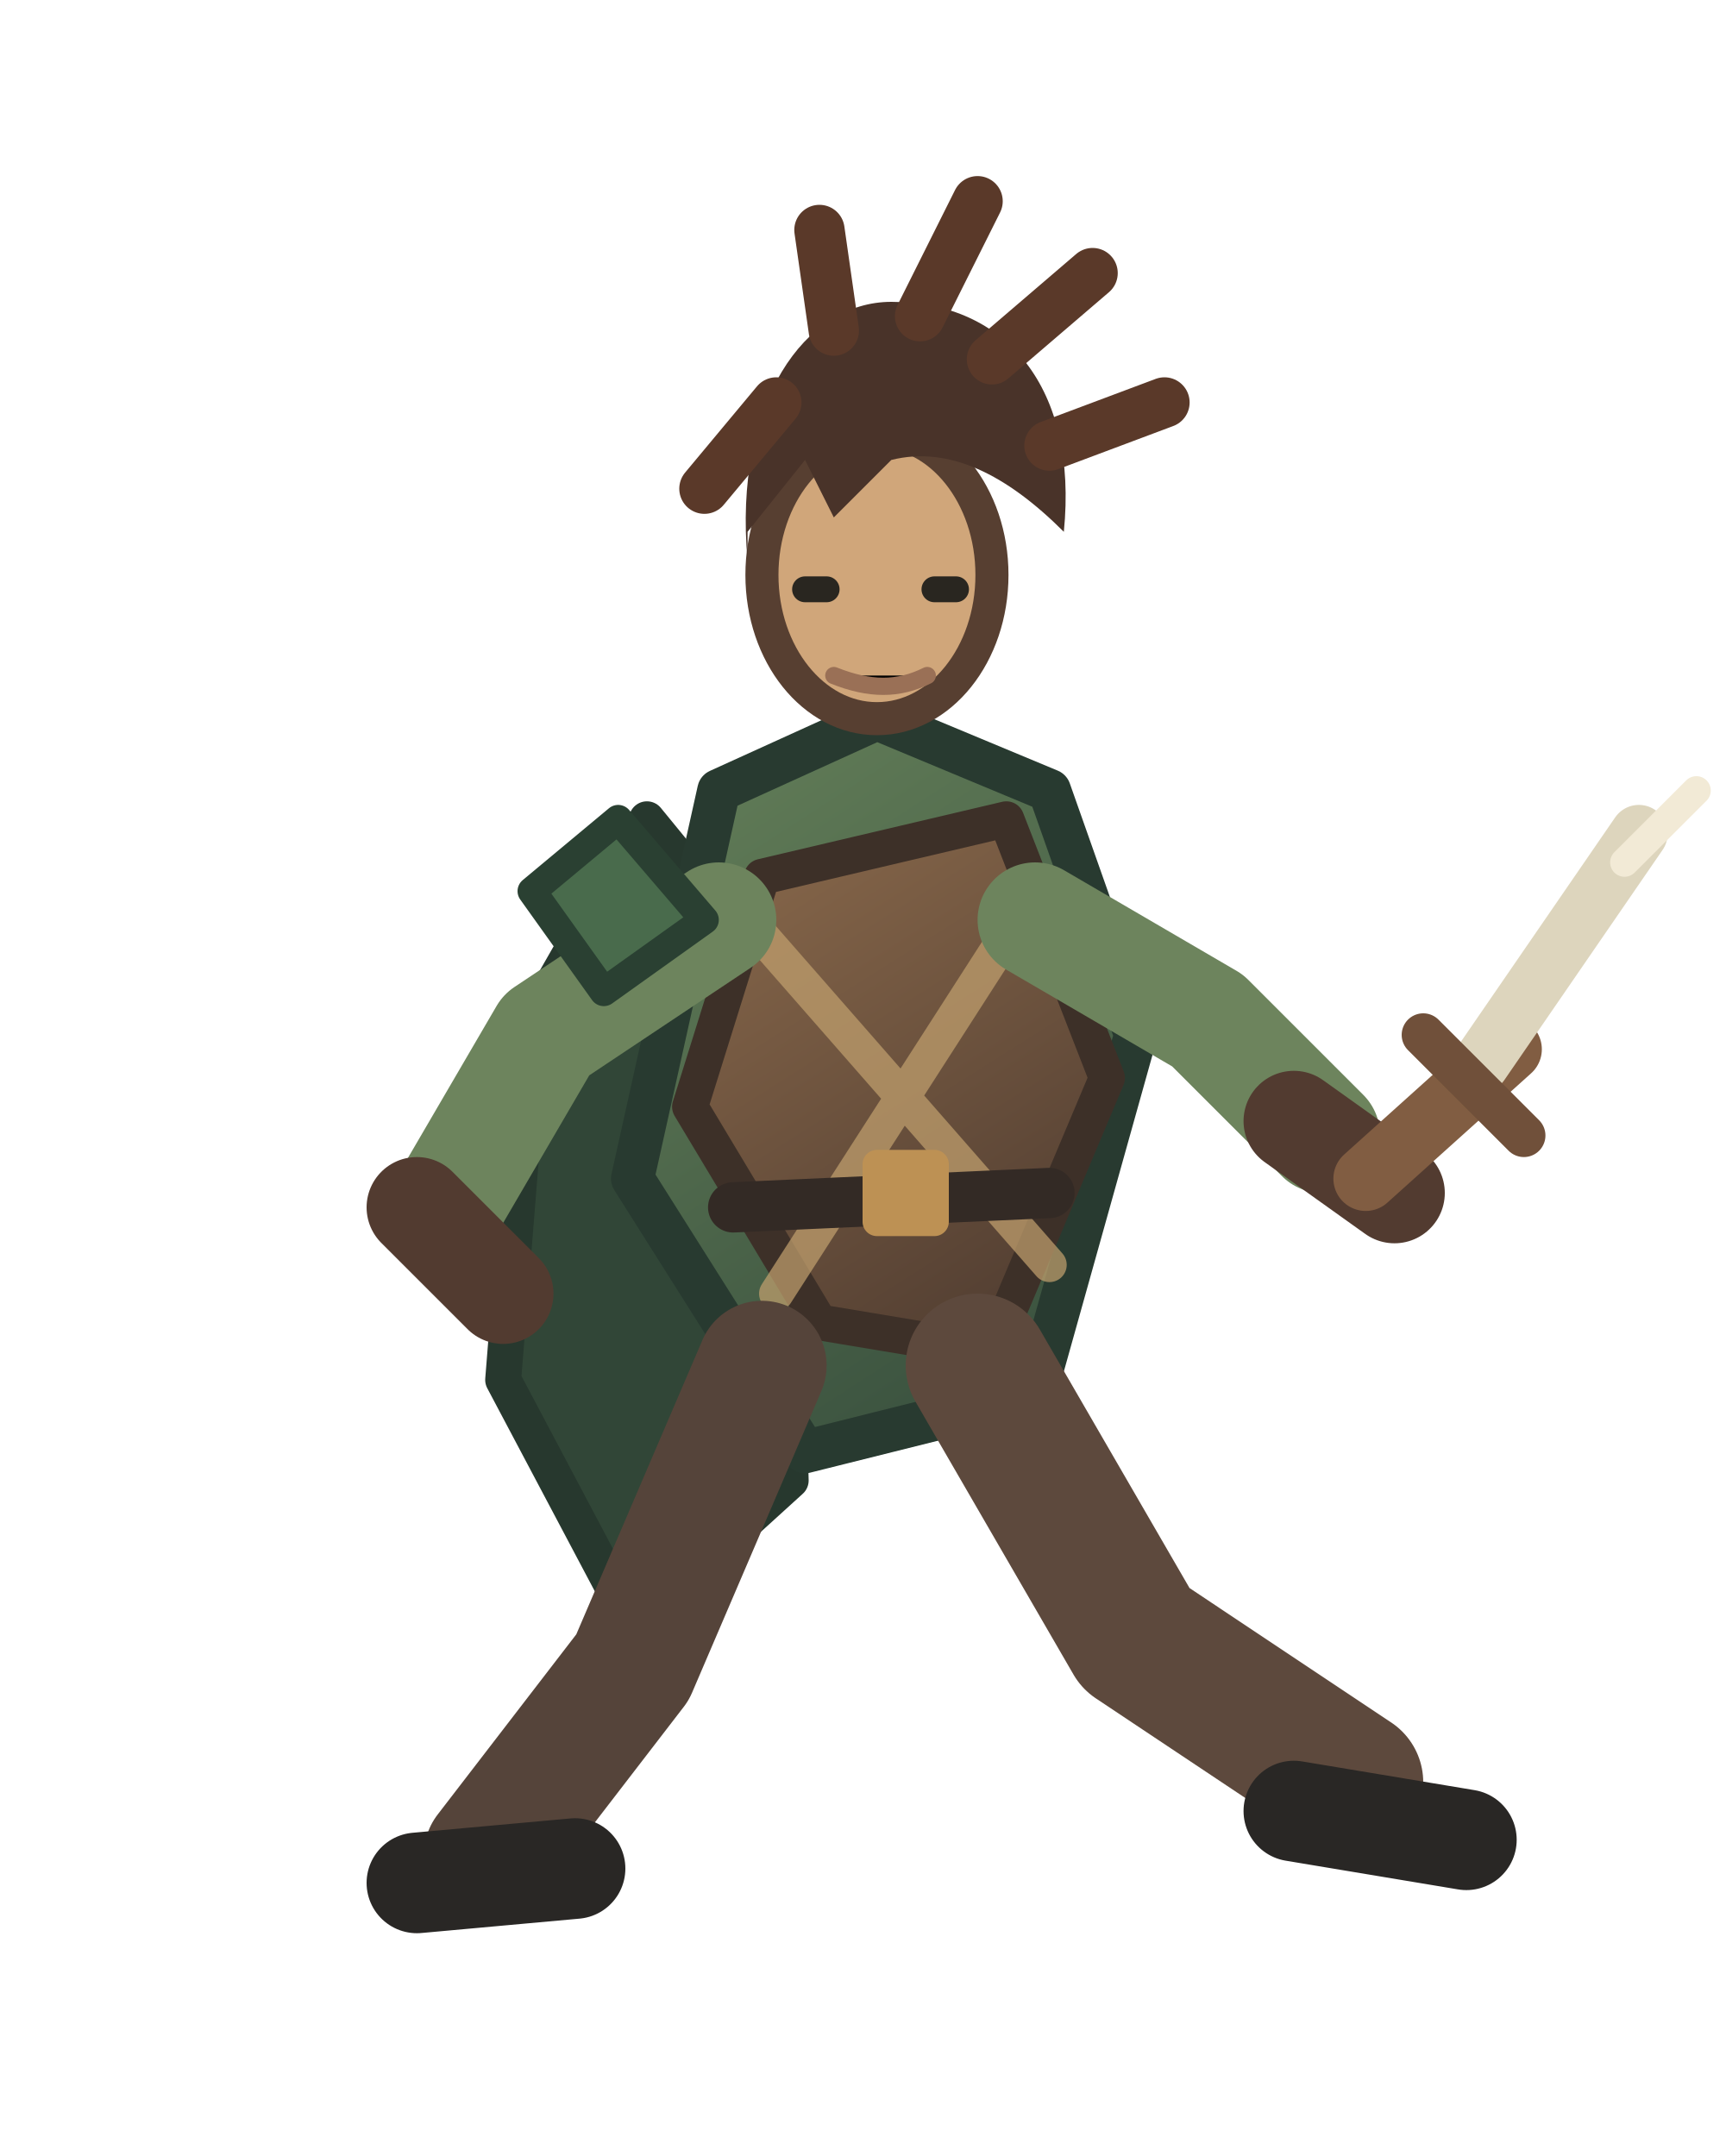
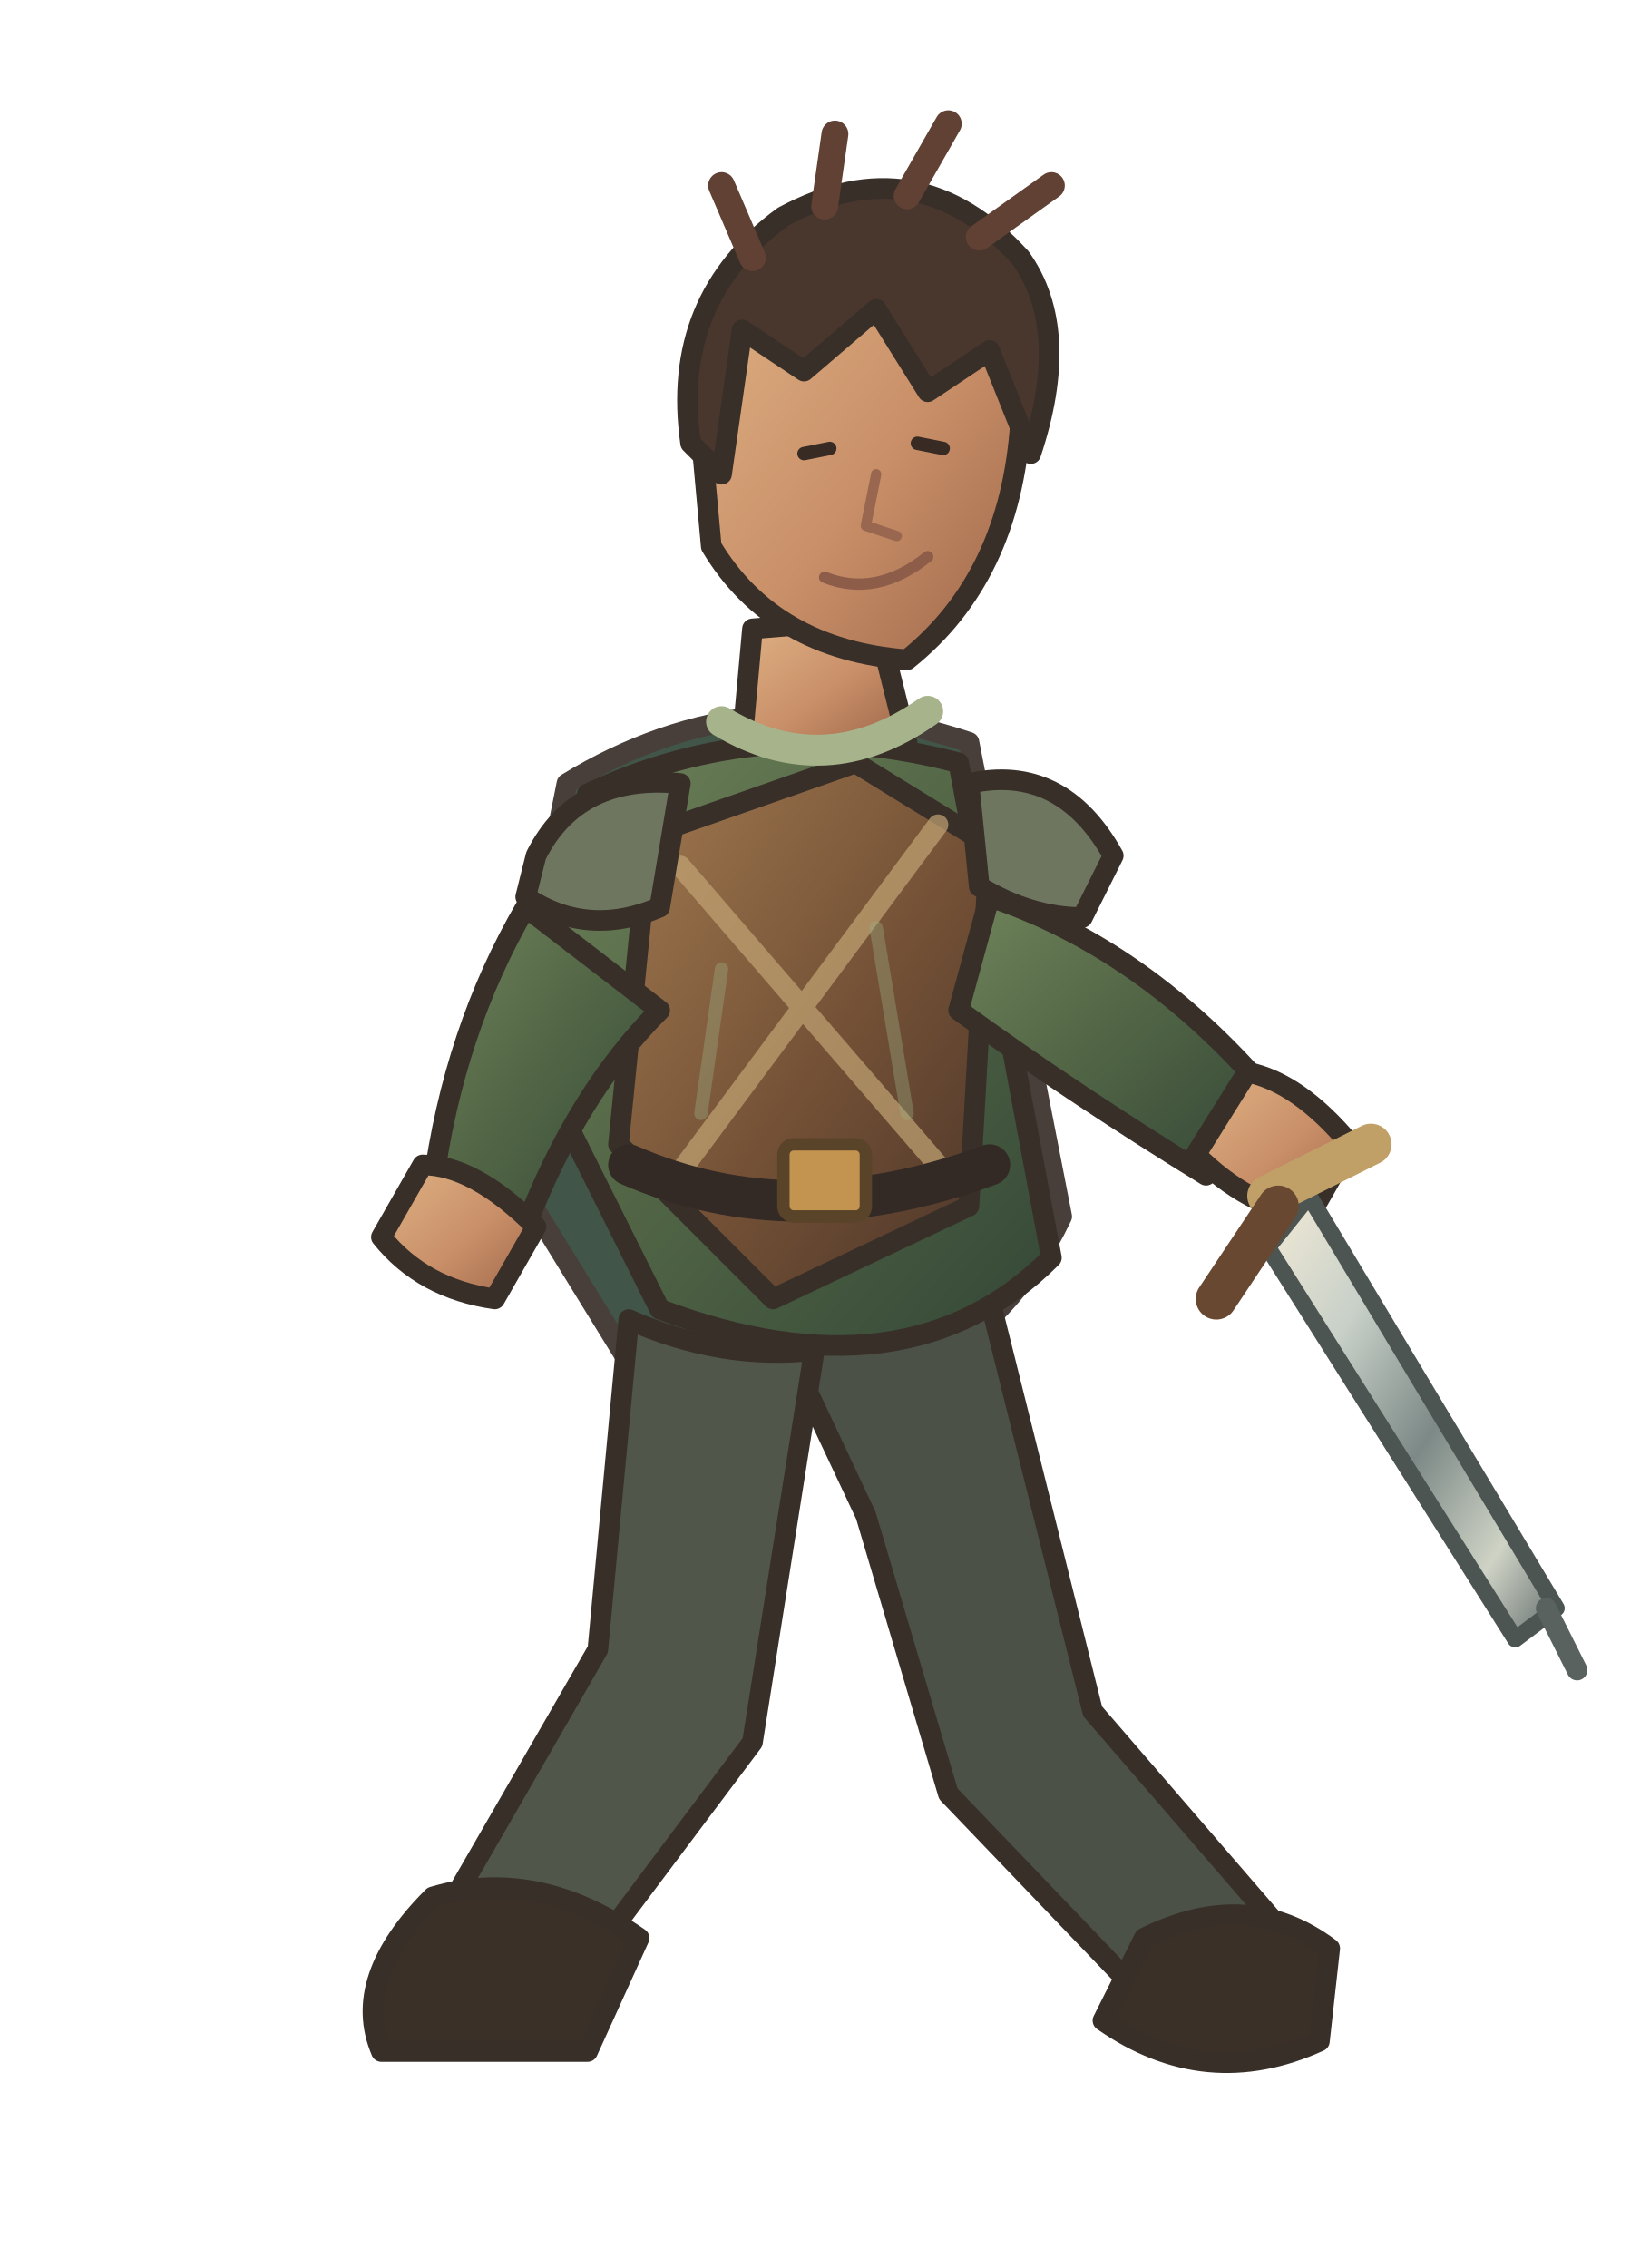
- <svg xmlns="http://www.w3.org/2000/svg" viewBox="0 0 120 150">
+ <svg xmlns="http://www.w3.org/2000/svg" viewBox="0 0 160 220">
  <defs>
-     <linearGradient id="tunic" x1="43" y1="52" x2="76" y2="103" gradientUnits="userSpaceOnUse">
-       <stop stop-color="#647f59" />
-       <stop offset="1" stop-color="#344b3b" />
+     <linearGradient id="gcloth" x1="0" y1="0" x2="1" y2="1">
+       <stop stop-color="#6f835b" />
+       <stop offset=".48" stop-color="#526646" />
+       <stop offset="1" stop-color="#344737" />
    </linearGradient>
-     <linearGradient id="leather" x1="52" y1="58" x2="76" y2="96" gradientUnits="userSpaceOnUse">
-       <stop stop-color="#87674a" />
-       <stop offset="1" stop-color="#4a382e" />
+     <linearGradient id="gleather" x1="0" y1="0" x2="1" y2="1">
+       <stop stop-color="#a27a50" />
+       <stop offset=".55" stop-color="#745136" />
+       <stop offset="1" stop-color="#4b3529" />
    </linearGradient>
+     <linearGradient id="gskin" x1="0" y1="0" x2="1" y2="1">
+       <stop stop-color="#e0b386" />
+       <stop offset=".55" stop-color="#c98f68" />
+       <stop offset="1" stop-color="#9f674b" />
+     </linearGradient>
+     <linearGradient id="gsteel" x1="0" y1="0" x2="1" y2="1">
+       <stop stop-color="#f2ead6" />
+       <stop offset=".28" stop-color="#c8d0c8" />
+       <stop offset=".55" stop-color="#7c8986" />
+       <stop offset=".8" stop-color="#cfd3c6" />
+       <stop offset="1" stop-color="#626c6c" />
+     </linearGradient>
+     <linearGradient id="gwolf" x1="0" y1="0" x2="1" y2="1">
+       <stop stop-color="#777a6f" />
+       <stop offset=".48" stop-color="#555c54" />
+       <stop offset="1" stop-color="#333a35" />
+     </linearGradient>
+     <linearGradient id="gboar" x1="0" y1="0" x2="1" y2="1">
+       <stop stop-color="#98694e" />
+       <stop offset=".52" stop-color="#74503d" />
+       <stop offset="1" stop-color="#49352e" />
+     </linearGradient>
+     <linearGradient id="gboss" x1="0" y1="0" x2="1" y2="1">
+       <stop stop-color="#9f5f45" />
+       <stop offset=".52" stop-color="#713f35" />
+       <stop offset="1" stop-color="#3e2d2b" />
+     </linearGradient>
+     <filter id="soft" x="-10%" y="-10%" width="120%" height="120%">
+       <feGaussianBlur stdDeviation=".35" />
+     </filter>
  </defs>
-   <g stroke-linecap="round" stroke-linejoin="round">
-     <path d="M45 57 37 71 35 96 44 113 55 103 54 68Z" fill="#314637" stroke="#27382e" stroke-width="2.5" />
-     <path d="M50 55 61 50 73 55 79 72 72 97 56 101 44 82Z" fill="url(#tunic)" stroke="#283a30" stroke-width="3" />
-     <path d="M53 61 70 57 77 75 69 94 57 92 48 77Z" fill="url(#leather)" stroke="#3d3028" stroke-width="2.5" />
-     <path d="M52 64 73 88M72 62 54 90" stroke="#c0a06d" stroke-width="2.4" opacity=".72" />
-     <path d="M51 84 73 83" stroke="#332a25" stroke-width="3.5" />
-     <rect x="60" y="80" width="6" height="6" rx="1" fill="#bd9154" />
-     <path d="M53 95 44 116 34 129" stroke="#55443a" stroke-width="9" />
-     <path d="M68 95 79 114 94 124" stroke="#5d493d" stroke-width="10" />
-     <path d="M29 131 40 130M90 126l12 2" stroke="#292725" stroke-width="7" />
-     <path d="M50 64 38 72 31 84" stroke="#6d845d" stroke-width="8" />
-     <path d="M72 64 84 71 92 79" stroke="#6d845d" stroke-width="8" />
-     <path d="M29 84 35 90M90 78l7 5" stroke="#523b30" stroke-width="7" />
-     <ellipse cx="61" cy="40" rx="8" ry="10" fill="#d0a67a" stroke="#573f31" stroke-width="2.3" />
-     <path d="M52 39c-1-11 4-18 10-18 8 0 13 6 12 16-4-4-8-6-12-5l-4 4-2-4-4 5Z" fill="#493329" />
-     <path d="M54 28 49 34M58 23l-1-7M64 22l4-8M69 25l7-6M73 31l8-3" stroke="#5a3929" stroke-width="3.5" />
-     <path d="M56 41h1.5M65 41h1.5" stroke="#292620" stroke-width="1.8" />
-     <path d="M58 47c2.5 1 4.5 1 6.5 0" stroke="#9a7056" stroke-width="1.2" />
-     <path d="M95 82 105 73" stroke="#815d42" stroke-width="4.5" />
-     <path d="M103 74 114 58" stroke="#ddd5bd" stroke-width="4" />
-     <path d="M113 60 118 55" stroke="#f2ead6" stroke-width="2" />
-     <path d="M99 72 106 79" stroke="#70503a" stroke-width="3" />
-     <path d="M43 57 37 62 42 69 49 64Z" fill="#496b4c" stroke="#2a4032" stroke-width="2" />
+   <g stroke="#382f29" stroke-width="2" stroke-linecap="round" stroke-linejoin="round">
+     <path d="M55 76 Q73 65 94 72 L103 118 Q93 139 64 137 L48 111Z" fill="#314738" opacity=".92" />
+     <path d="M76 130 Q88 131 96 126 L106 166 L125 188 L115 198 L92 174 L84 147Z" fill="#4b5147" />
+     <path d="M61 128 Q70 132 79 131 L73 169 L55 193 L43 186 L58 160Z" fill="#51564a" />
+     <path d="M42 184 Q52 181 62 188 L57 199 L37 199 Q34 192 42 184Z" fill="#3b3028" />
+     <path d="M111 188 Q121 183 129 189 L128 198 Q117 203 107 196Z" fill="#3b3028" />
+     <path d="M57 77 Q74 69 93 74 L102 122 Q88 136 64 127 L50 99Z" fill="url(#gcloth)" />
+     <path d="M63 81 L83 74 L96 82 L94 117 L75 126 L60 111Z" fill="url(#gleather)" />
+     <path d="M66 84 L91 113 M91 80 L65 115" stroke="#c2a474" stroke-width="2" fill="none" opacity=".7" />
+     <path d="M61 113 Q77 120 96 113" stroke="#342a25" stroke-width="4" fill="none" />
+     <rect x="76" y="111" width="8" height="7" rx="1" fill="#c3944f" stroke="#594329" stroke-width="1.2" />
+     <path d="M72 72 L73 61 L85 60 L88 72" fill="url(#gskin)" />
+     <path d="M68 42 Q69 26 82 23 Q97 24 99 41 Q98 56 88 64 Q75 63 69 53Z" fill="url(#gskin)" />
+     <path d="M67 43 Q65 29 76 21 Q89 14 99 25 Q104 32 100 44 L96 34 L90 38 L85 30 L78 36 L72 32 L70 46Z" fill="#49362d" />
+     <path d="M73 25 L70 18 M80 20 L81 13 M88 19 L92 12 M95 23 L102 18" stroke="#604133" stroke-width="2.6" />
+     <path d="M78 44 l2.5 -.5 M89 43 l2.5 .5" stroke="#382b24" stroke-width="1.3" />
+     <path d="M85 46 l-1 5 3 1" fill="none" stroke="#99674f" stroke-width="1" />
+     <path d="M80 56 Q85 58 90 54" fill="none" stroke="#8d5d49" stroke-width="1.1" />
+     <path d="M70 70 Q80 76 90 69" fill="none" stroke="#a6b38b" stroke-width="3" />
+     <path d="M52 83 Q56 75 66 76 L64 88 Q57 91 51 87Z" fill="#6f765f" />
+     <path d="M94 76 Q103 74 108 83 L105 89 Q100 89 95 86Z" fill="#6f765f" />
+     <path d="M70 94 L68 108 M85 90 L88 108" stroke="#9aab80" stroke-width="1.3" opacity=".38" />
+     <path d="M96 87 Q111 92 123 106 L117 114 Q104 106 93 98Z" fill="url(#gcloth)" />
+     <path d="M121 104 Q126 105 131 111 L127 118 Q121 117 116 112Z" fill="url(#gskin)" />
+     <path d="M51 88 Q44 100 42 115 L51 119 Q56 106 64 98Z" fill="url(#gcloth)" />
+     <path d="M41 113 Q46 113 52 119 L48 126 Q41 125 37 120Z" fill="url(#gskin)" />
+     <path d="M127 116 L151 156 L147 159 L123 121Z" fill="url(#gsteel)" stroke="#4d5553" stroke-width="1.6" />
+     <path d="M123 116 L133 111" stroke="#c1a067" stroke-width="4" />
+     <path d="M124 117 L118 126" stroke="#684831" stroke-width="4" />
+     <path d="M150 156 l3 6" stroke="#5a625f" stroke-width="2" />
  </g>
</svg>
